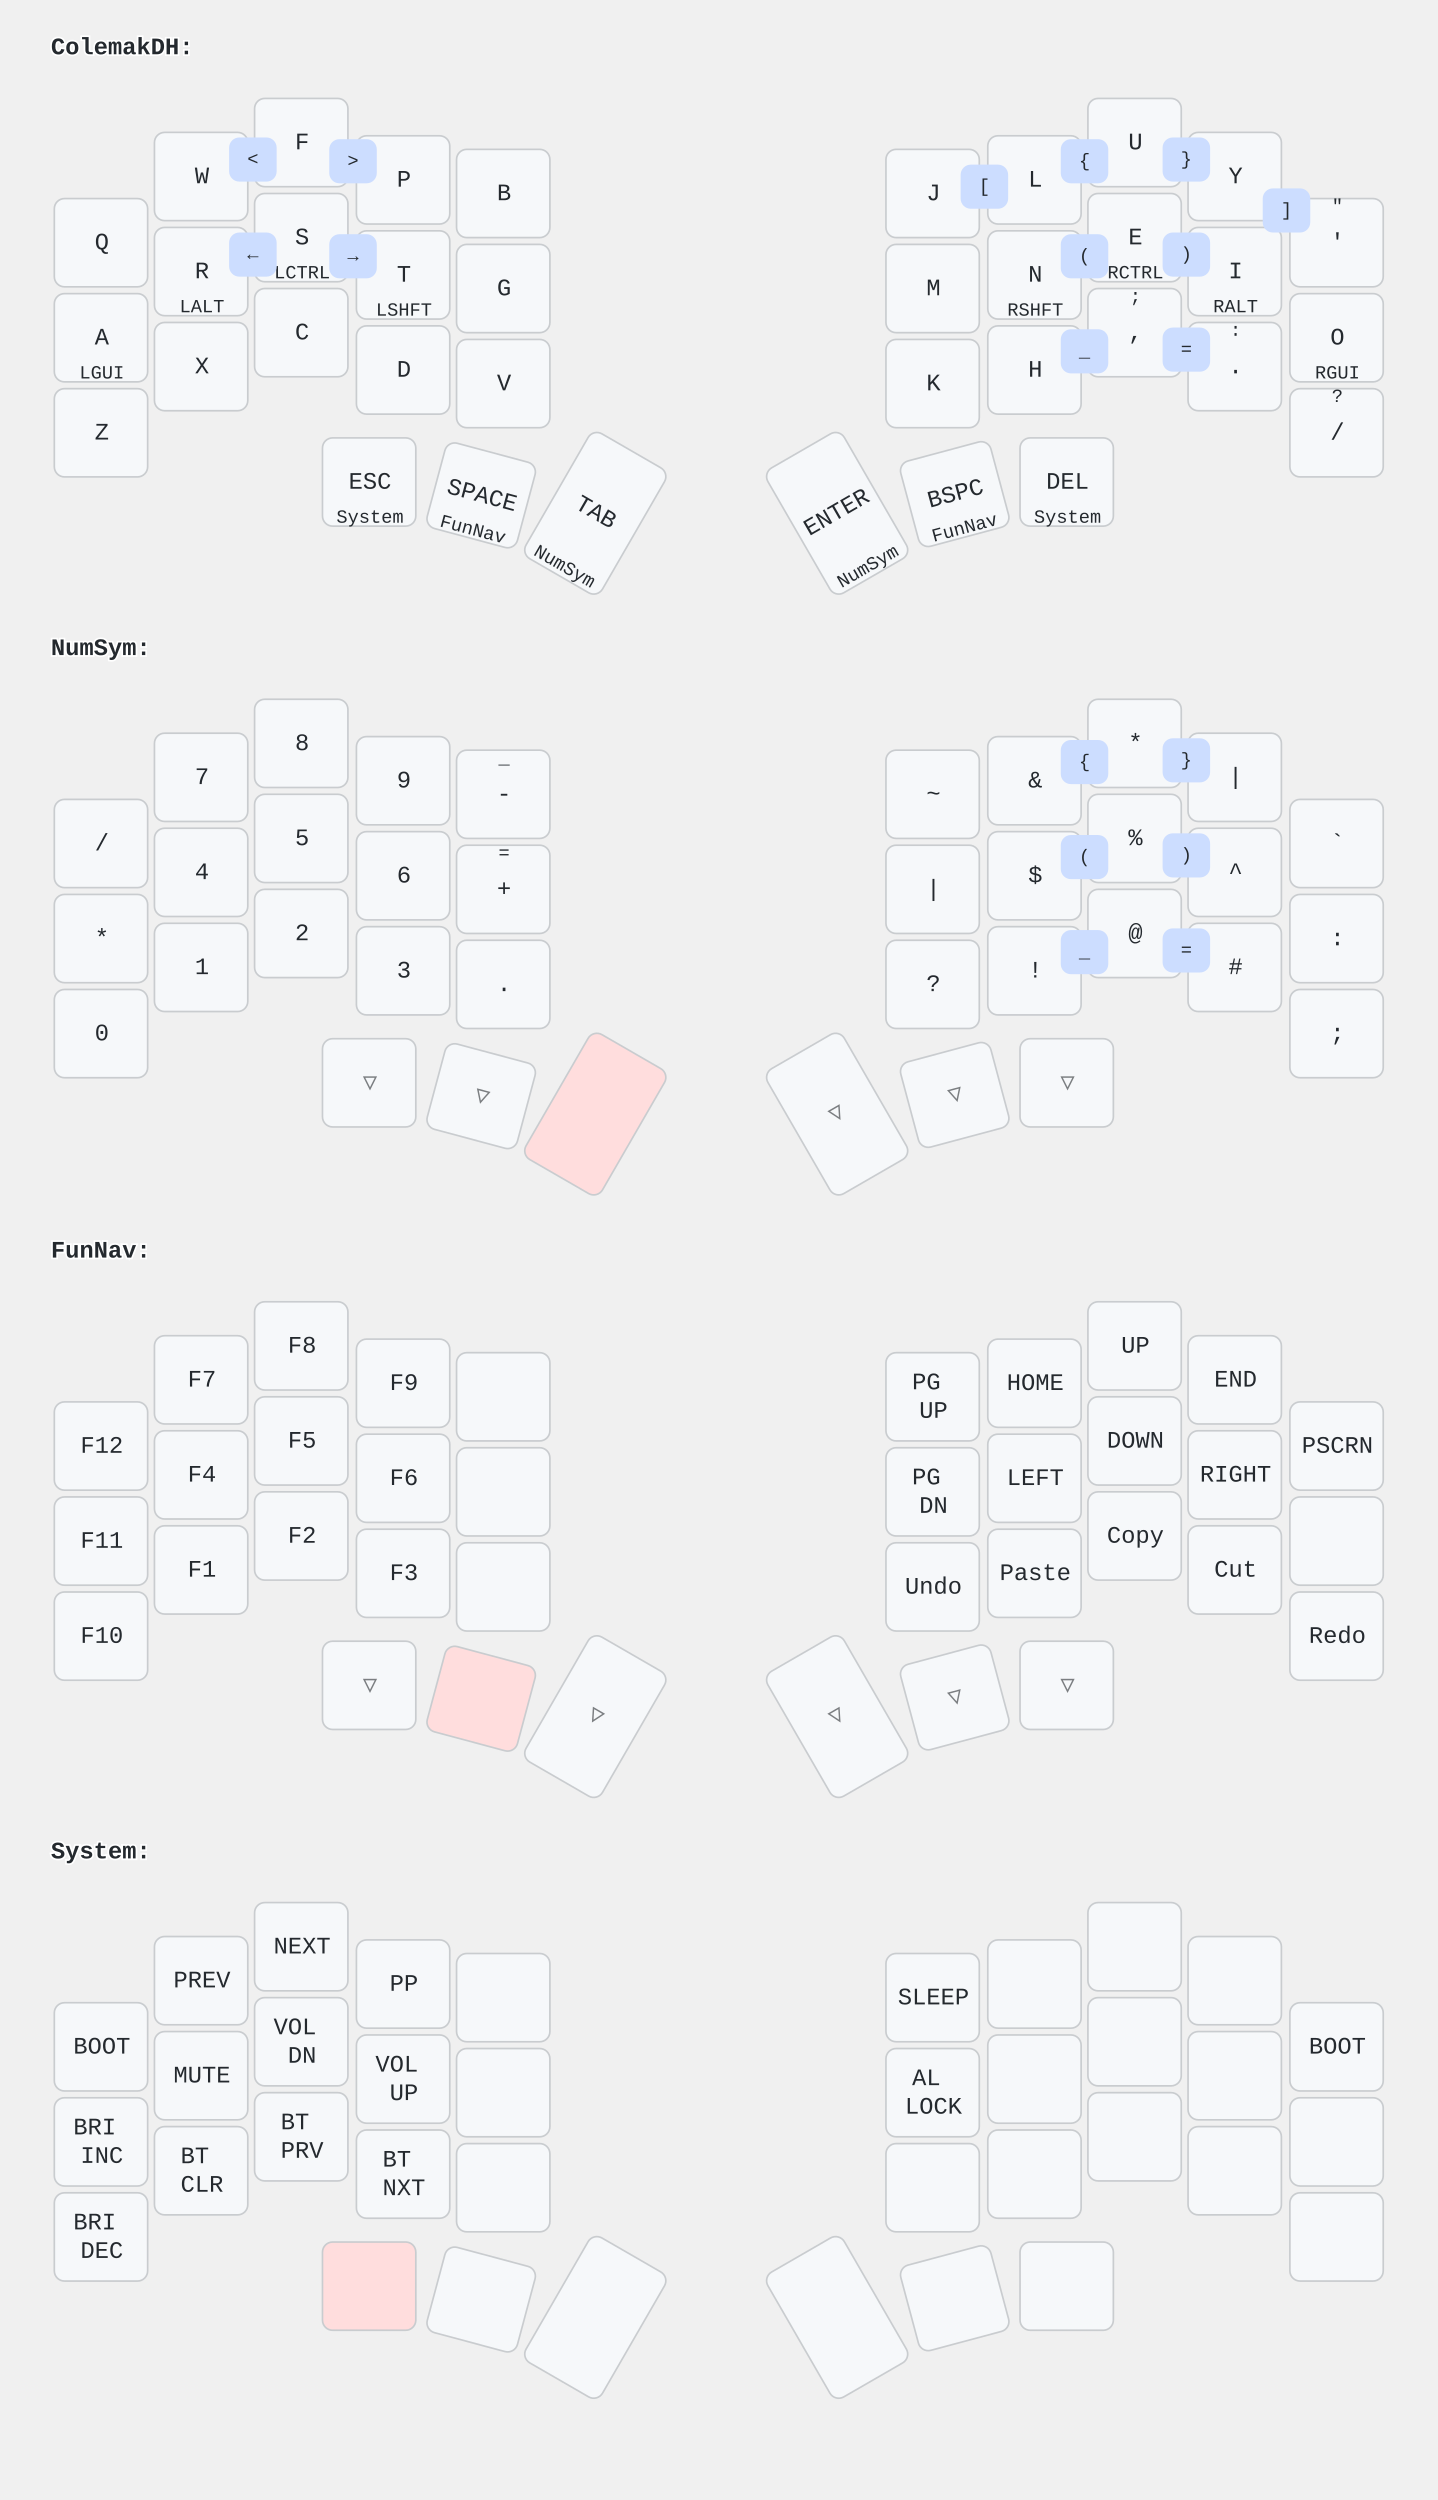
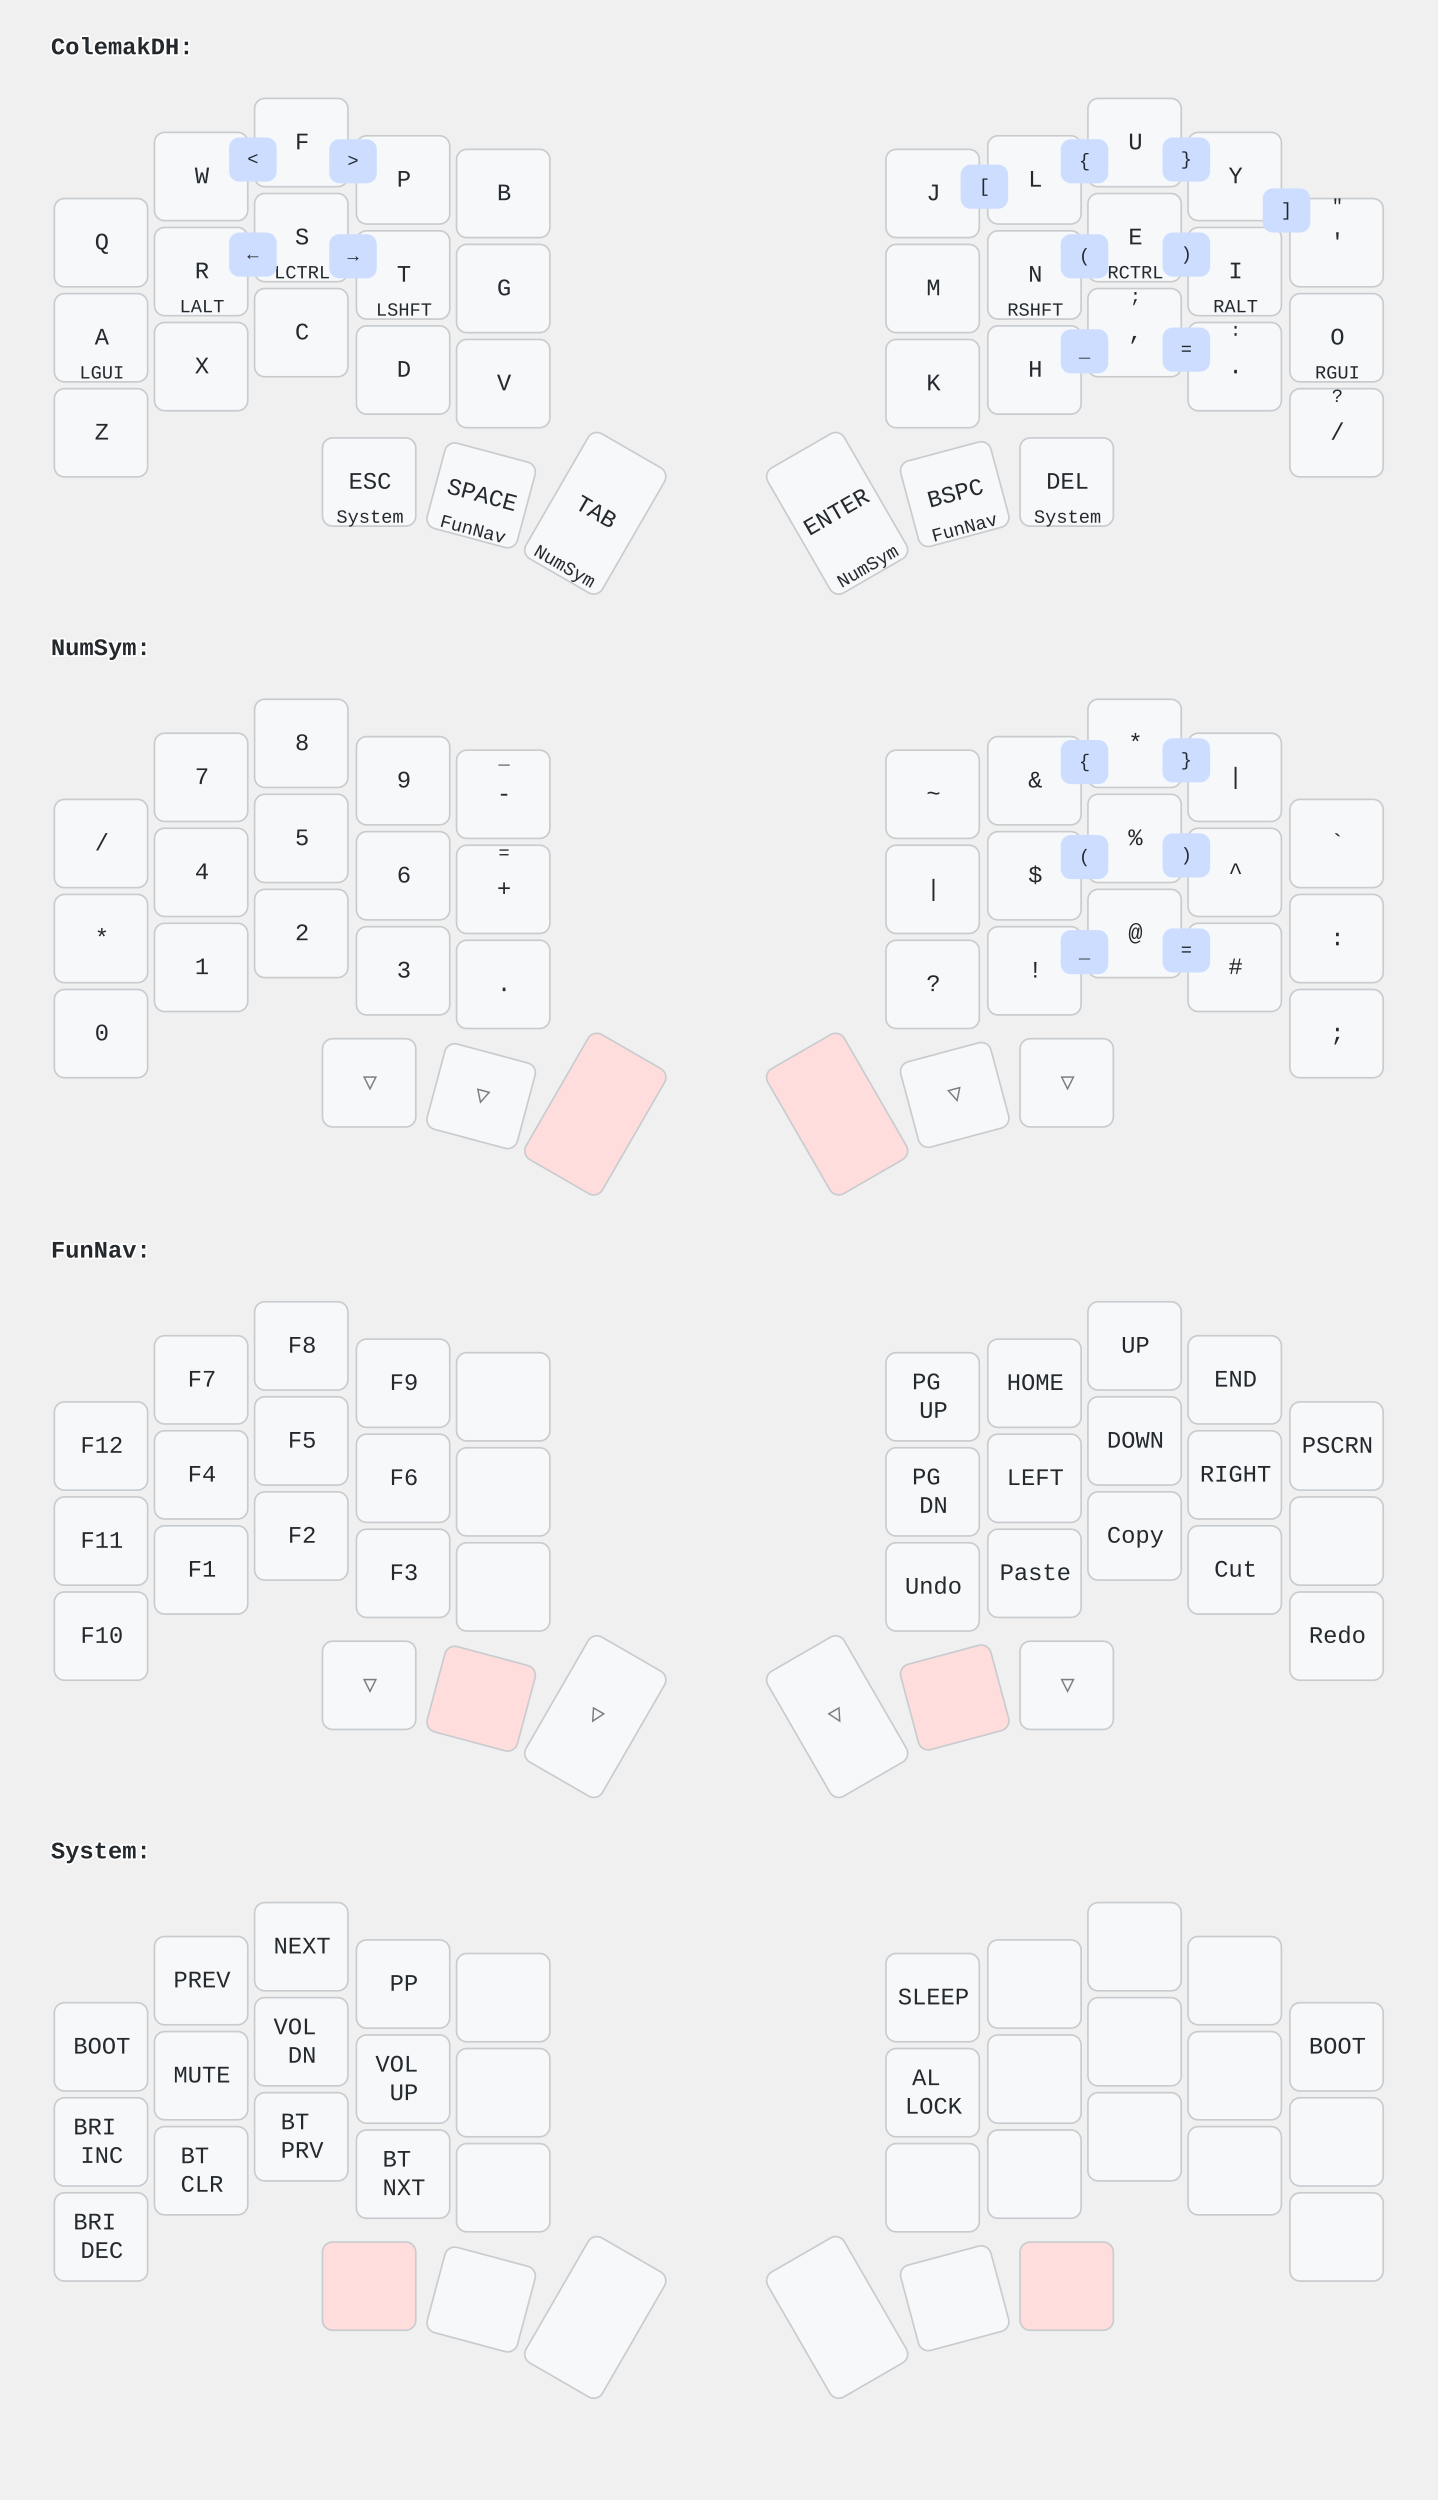
<svg xmlns="http://www.w3.org/2000/svg" width="847" height="1473" viewBox="0 0 847 1473" class="keymap">
  <style>/* inherit to force styles through use tags */
svg path {
    fill: inherit;
}

/* font and background color specifications */
svg.keymap {
    font-family: SFMono-Regular,Consolas,Liberation Mono,Menlo,monospace;
    font-size: 14px;
    font-kerning: normal;
    text-rendering: optimizeLegibility;
    fill: #24292e;
}

/* default key styling */
rect.key {
    fill: #f6f8fa;
    stroke: #c9cccf;
    stroke-width: 1;
}

/* default key side styling, only used is draw_key_sides is set */
rect.side {
    filter: brightness(90%);
}

/* color accent for combo boxes */
rect.combo, rect.combo-separate {
    fill: #cdf;
}

/* color accent for held keys */
rect.held, rect.combo.held {
    fill: #fdd;
}

/* color accent for ghost (optional) keys */
rect.ghost, rect.combo.ghost {
    stroke-dasharray: 4, 4;
    stroke-width: 2;
}

text {
    text-anchor: middle;
    dominant-baseline: middle;
}

/* styling for layer labels */
text.label {
    font-weight: bold;
    text-anchor: start;
    stroke: white;
    stroke-width: 2;
    paint-order: stroke;
}

/* styling for combo tap, and key hold/shifted label text */
text.combo, text.hold, text.shifted {
    font-size: 11px;
}

text.hold {
    text-anchor: middle;
    dominant-baseline: auto;
}

text.shifted {
    text-anchor: middle;
    dominant-baseline: hanging;
}

/* styling for hold/shifted label text in combo box */
text.combo.hold, text.combo.shifted {
    font-size: 8px;
}

/* lighter symbol for transparent keys */
text.trans {
    fill: #7b7e81;
}

/* styling for combo dendrons */
path.combo {
    stroke-width: 1;
    stroke: gray;
    fill: none;
}

/* Start Tabler Icons Cleanup */
/* cannot use height/width with glyphs */
.icon-tabler &gt; path {
    fill: inherit;
    stroke: inherit;
    stroke-width: 2;
}
/* hide tabler's default box */
.icon-tabler &gt; path[stroke="none"][fill="none"] {
    visibility: hidden;
}
/* End Tabler Icons Cleanup */

@media (prefers-color-scheme: dark) {
svg.keymap { fill: #d1d6db; }
rect.key { fill: #3f4750; }
rect.key, rect.combo { stroke: #60666c; }
rect.combo, rect.combo-separate { fill: #1f3d7a; }
rect.held, rect.combo.held { fill: #854747; }
text.label, text.footer { stroke: black; }
text.trans { fill: #7e8184; }
path.combo { stroke: #7f7f7f; }

}</style>
  <g transform="translate(30, 0)" class="layer-ColemakDH">
    <text x="0" y="28" class="label">ColemakDH:</text>
    <g transform="translate(0, 56)">
      <g transform="translate(30, 87)" class="key keypos-0">
        <rect rx="6" ry="6" x="-28" y="-26" width="55" height="52" class="key" />
        <text x="0" y="0" class="key tap">Q</text>
      </g>
      <g transform="translate(89, 48)" class="key keypos-1">
        <rect rx="6" ry="6" x="-28" y="-26" width="55" height="52" class="key" />
        <text x="0" y="0" class="key tap">W</text>
      </g>
      <g transform="translate(148, 28)" class="key keypos-2">
        <rect rx="6" ry="6" x="-28" y="-26" width="55" height="52" class="key" />
        <text x="0" y="0" class="key tap">F</text>
      </g>
      <g transform="translate(208, 50)" class="key keypos-3">
        <rect rx="6" ry="6" x="-28" y="-26" width="55" height="52" class="key" />
        <text x="0" y="0" class="key tap">P</text>
      </g>
      <g transform="translate(267, 58)" class="key keypos-4">
        <rect rx="6" ry="6" x="-28" y="-26" width="55" height="52" class="key" />
        <text x="0" y="0" class="key tap">B</text>
      </g>
      <g transform="translate(520, 58)" class="key keypos-5">
        <rect rx="6" ry="6" x="-28" y="-26" width="55" height="52" class="key" />
        <text x="0" y="0" class="key tap">J</text>
      </g>
      <g transform="translate(580, 50)" class="key keypos-6">
        <rect rx="6" ry="6" x="-28" y="-26" width="55" height="52" class="key" />
        <text x="0" y="0" class="key tap">L</text>
      </g>
      <g transform="translate(639, 28)" class="key keypos-7">
        <rect rx="6" ry="6" x="-28" y="-26" width="55" height="52" class="key" />
        <text x="0" y="0" class="key tap">U</text>
      </g>
      <g transform="translate(698, 48)" class="key keypos-8">
        <rect rx="6" ry="6" x="-28" y="-26" width="55" height="52" class="key" />
        <text x="0" y="0" class="key tap">Y</text>
      </g>
      <g transform="translate(758, 87)" class="key keypos-9">
        <rect rx="6" ry="6" x="-28" y="-26" width="55" height="52" class="key" />
        <text x="0" y="0" class="key tap">'</text>
        <text x="0" y="-24" class="key shifted">"</text>
      </g>
      <g transform="translate(30, 143)" class="key keypos-10">
        <rect rx="6" ry="6" x="-28" y="-26" width="55" height="52" class="key" />
        <text x="0" y="0" class="key tap">A</text>
        <text x="0" y="24" class="key hold">LGUI</text>
      </g>
      <g transform="translate(89, 104)" class="key keypos-11">
        <rect rx="6" ry="6" x="-28" y="-26" width="55" height="52" class="key" />
        <text x="0" y="0" class="key tap">R</text>
        <text x="0" y="24" class="key hold">LALT</text>
      </g>
      <g transform="translate(148, 84)" class="key keypos-12">
        <rect rx="6" ry="6" x="-28" y="-26" width="55" height="52" class="key" />
        <text x="0" y="0" class="key tap">S</text>
        <text x="0" y="24" class="key hold">LCTRL</text>
      </g>
      <g transform="translate(208, 106)" class="key keypos-13">
        <rect rx="6" ry="6" x="-28" y="-26" width="55" height="52" class="key" />
        <text x="0" y="0" class="key tap">T</text>
        <text x="0" y="24" class="key hold">LSHFT</text>
      </g>
      <g transform="translate(267, 114)" class="key keypos-14">
        <rect rx="6" ry="6" x="-28" y="-26" width="55" height="52" class="key" />
        <text x="0" y="0" class="key tap">G</text>
      </g>
      <g transform="translate(520, 114)" class="key keypos-15">
        <rect rx="6" ry="6" x="-28" y="-26" width="55" height="52" class="key" />
        <text x="0" y="0" class="key tap">M</text>
      </g>
      <g transform="translate(580, 106)" class="key keypos-16">
        <rect rx="6" ry="6" x="-28" y="-26" width="55" height="52" class="key" />
        <text x="0" y="0" class="key tap">N</text>
        <text x="0" y="24" class="key hold">RSHFT</text>
      </g>
      <g transform="translate(639, 84)" class="key keypos-17">
        <rect rx="6" ry="6" x="-28" y="-26" width="55" height="52" class="key" />
        <text x="0" y="0" class="key tap">E</text>
        <text x="0" y="24" class="key hold">RCTRL</text>
      </g>
      <g transform="translate(698, 104)" class="key keypos-18">
        <rect rx="6" ry="6" x="-28" y="-26" width="55" height="52" class="key" />
        <text x="0" y="0" class="key tap">I</text>
        <text x="0" y="24" class="key hold">RALT</text>
      </g>
      <g transform="translate(758, 143)" class="key keypos-19">
        <rect rx="6" ry="6" x="-28" y="-26" width="55" height="52" class="key" />
        <text x="0" y="0" class="key tap">O</text>
        <text x="0" y="24" class="key hold">RGUI</text>
      </g>
      <g transform="translate(30, 199)" class="key keypos-20">
        <rect rx="6" ry="6" x="-28" y="-26" width="55" height="52" class="key" />
        <text x="0" y="0" class="key tap">Z</text>
      </g>
      <g transform="translate(89, 160)" class="key keypos-21">
        <rect rx="6" ry="6" x="-28" y="-26" width="55" height="52" class="key" />
        <text x="0" y="0" class="key tap">X</text>
      </g>
      <g transform="translate(148, 140)" class="key keypos-22">
        <rect rx="6" ry="6" x="-28" y="-26" width="55" height="52" class="key" />
        <text x="0" y="0" class="key tap">C</text>
      </g>
      <g transform="translate(208, 162)" class="key keypos-23">
        <rect rx="6" ry="6" x="-28" y="-26" width="55" height="52" class="key" />
        <text x="0" y="0" class="key tap">D</text>
      </g>
      <g transform="translate(267, 170)" class="key keypos-24">
        <rect rx="6" ry="6" x="-28" y="-26" width="55" height="52" class="key" />
        <text x="0" y="0" class="key tap">V</text>
      </g>
      <g transform="translate(520, 170)" class="key keypos-25">
        <rect rx="6" ry="6" x="-28" y="-26" width="55" height="52" class="key" />
        <text x="0" y="0" class="key tap">K</text>
      </g>
      <g transform="translate(580, 162)" class="key keypos-26">
        <rect rx="6" ry="6" x="-28" y="-26" width="55" height="52" class="key" />
        <text x="0" y="0" class="key tap">H</text>
      </g>
      <g transform="translate(639, 140)" class="key keypos-27">
        <rect rx="6" ry="6" x="-28" y="-26" width="55" height="52" class="key" />
        <text x="0" y="0" class="key tap">,</text>
        <text x="0" y="-24" class="key shifted">;</text>
      </g>
      <g transform="translate(698, 160)" class="key keypos-28">
        <rect rx="6" ry="6" x="-28" y="-26" width="55" height="52" class="key" />
        <text x="0" y="0" class="key tap">.</text>
        <text x="0" y="-24" class="key shifted">:</text>
      </g>
      <g transform="translate(758, 199)" class="key keypos-29">
        <rect rx="6" ry="6" x="-28" y="-26" width="55" height="52" class="key" />
        <text x="0" y="0" class="key tap">/</text>
        <text x="0" y="-24" class="key shifted">?</text>
      </g>
      <g transform="translate(188, 228)" class="key keypos-30">
        <rect rx="6" ry="6" x="-28" y="-26" width="55" height="52" class="key" />
        <text x="0" y="0" class="key tap">ESC</text>
        <text x="0" y="24" class="key hold">System</text>
      </g>
      <g transform="translate(254, 236) rotate(15.0)" class="key keypos-31">
        <rect rx="6" ry="6" x="-28" y="-26" width="55" height="52" class="key" />
        <text x="0" y="0" class="key tap">SPACE</text>
        <text x="0" y="24" class="key hold">FunNav</text>
      </g>
      <g transform="translate(321, 246) rotate(30.0)" class="key keypos-32">
        <rect rx="6" ry="6" x="-26" y="-42" width="52" height="85" class="key" />
        <text x="0" y="0" class="key tap">TAB</text>
        <text x="0" y="40" class="key hold">NumSym</text>
      </g>
      <g transform="translate(463, 246) rotate(-30.0)" class="key keypos-33">
        <rect rx="6" ry="6" x="-26" y="-42" width="52" height="85" class="key" />
        <text x="0" y="0" class="key tap">ENTER</text>
        <text x="0" y="40" class="key hold">NumSym</text>
      </g>
      <g transform="translate(533, 235) rotate(-15.0)" class="key keypos-34">
        <rect rx="6" ry="6" x="-28" y="-26" width="55" height="52" class="key" />
        <text x="0" y="0" class="key tap">BSPC</text>
        <text x="0" y="24" class="key hold">FunNav</text>
      </g>
      <g transform="translate(599, 228)" class="key keypos-35">
        <rect rx="6" ry="6" x="-28" y="-26" width="55" height="52" class="key" />
        <text x="0" y="0" class="key tap">DEL</text>
        <text x="0" y="24" class="key hold">System</text>
      </g>
      <g class="combo combopos-0">
        <rect rx="6" ry="6" x="595" y="26" width="28" height="26" class="combo" />
        <text x="609" y="39" class="combo tap">{</text>
      </g>
      <g class="combo combopos-1">
        <rect rx="6" ry="6" x="655" y="25" width="28" height="26" class="combo" />
        <text x="669" y="38" class="combo tap">}</text>
      </g>
      <g class="combo combopos-2">
        <rect rx="6" ry="6" x="536" y="41" width="28" height="26" class="combo" />
        <text x="550" y="54" class="combo tap">[</text>
      </g>
      <g class="combo combopos-3">
        <rect rx="6" ry="6" x="714" y="55" width="28" height="26" class="combo" />
        <text x="728" y="68" class="combo tap">]</text>
      </g>
      <g class="combo combopos-4">
        <rect rx="6" ry="6" x="595" y="82" width="28" height="26" class="combo" />
        <text x="609" y="95" class="combo tap">(</text>
      </g>
      <g class="combo combopos-5">
        <rect rx="6" ry="6" x="655" y="81" width="28" height="26" class="combo" />
        <text x="669" y="94" class="combo tap">)</text>
      </g>
      <g class="combo combopos-6">
        <rect rx="6" ry="6" x="105" y="25" width="28" height="26" class="combo" />
        <text x="119" y="38" class="combo tap">&lt;</text>
      </g>
      <g class="combo combopos-7">
        <rect rx="6" ry="6" x="164" y="26" width="28" height="26" class="combo" />
        <text x="178" y="39" class="combo tap">&gt;</text>
      </g>
      <g class="combo combopos-8">
        <rect rx="6" ry="6" x="595" y="138" width="28" height="26" class="combo" />
        <text x="609" y="151" class="combo tap">_</text>
      </g>
      <g class="combo combopos-9">
        <rect rx="6" ry="6" x="655" y="137" width="28" height="26" class="combo" />
        <text x="669" y="150" class="combo tap">=</text>
      </g>
      <g class="combo combopos-10">
        <rect rx="6" ry="6" x="105" y="81" width="28" height="26" class="combo" />
        <text x="119" y="94" class="combo tap">←</text>
      </g>
      <g class="combo combopos-11">
        <rect rx="6" ry="6" x="164" y="82" width="28" height="26" class="combo" />
        <text x="178" y="95" class="combo tap">→</text>
      </g>
    </g>
  </g>
  <g transform="translate(30, 354)" class="layer-NumSym">
    <text x="0" y="28" class="label">NumSym:</text>
    <g transform="translate(0, 56)">
      <g transform="translate(30, 87)" class="key keypos-0">
        <rect rx="6" ry="6" x="-28" y="-26" width="55" height="52" class="key" />
        <text x="0" y="0" class="key tap">/</text>
      </g>
      <g transform="translate(89, 48)" class="key keypos-1">
        <rect rx="6" ry="6" x="-28" y="-26" width="55" height="52" class="key" />
        <text x="0" y="0" class="key tap">7</text>
      </g>
      <g transform="translate(148, 28)" class="key keypos-2">
        <rect rx="6" ry="6" x="-28" y="-26" width="55" height="52" class="key" />
        <text x="0" y="0" class="key tap">8</text>
      </g>
      <g transform="translate(208, 50)" class="key keypos-3">
        <rect rx="6" ry="6" x="-28" y="-26" width="55" height="52" class="key" />
        <text x="0" y="0" class="key tap">9</text>
      </g>
      <g transform="translate(267, 58)" class="key keypos-4">
        <rect rx="6" ry="6" x="-28" y="-26" width="55" height="52" class="key" />
        <text x="0" y="0" class="key tap">-</text>
        <text x="0" y="-24" class="key shifted">_</text>
      </g>
      <g transform="translate(520, 58)" class="key keypos-5">
        <rect rx="6" ry="6" x="-28" y="-26" width="55" height="52" class="key" />
        <text x="0" y="0" class="key tap">~</text>
      </g>
      <g transform="translate(580, 50)" class="key keypos-6">
        <rect rx="6" ry="6" x="-28" y="-26" width="55" height="52" class="key" />
        <text x="0" y="0" class="key tap">&amp;</text>
      </g>
      <g transform="translate(639, 28)" class="key keypos-7">
        <rect rx="6" ry="6" x="-28" y="-26" width="55" height="52" class="key" />
        <text x="0" y="0" class="key tap">*</text>
      </g>
      <g transform="translate(698, 48)" class="key keypos-8">
        <rect rx="6" ry="6" x="-28" y="-26" width="55" height="52" class="key" />
        <text x="0" y="0" class="key tap">|</text>
      </g>
      <g transform="translate(758, 87)" class="key keypos-9">
        <rect rx="6" ry="6" x="-28" y="-26" width="55" height="52" class="key" />
        <text x="0" y="0" class="key tap">`</text>
      </g>
      <g transform="translate(30, 143)" class="key keypos-10">
        <rect rx="6" ry="6" x="-28" y="-26" width="55" height="52" class="key" />
        <text x="0" y="0" class="key tap">*</text>
      </g>
      <g transform="translate(89, 104)" class="key keypos-11">
        <rect rx="6" ry="6" x="-28" y="-26" width="55" height="52" class="key" />
        <text x="0" y="0" class="key tap">4</text>
      </g>
      <g transform="translate(148, 84)" class="key keypos-12">
        <rect rx="6" ry="6" x="-28" y="-26" width="55" height="52" class="key" />
        <text x="0" y="0" class="key tap">5</text>
      </g>
      <g transform="translate(208, 106)" class="key keypos-13">
        <rect rx="6" ry="6" x="-28" y="-26" width="55" height="52" class="key" />
        <text x="0" y="0" class="key tap">6</text>
      </g>
      <g transform="translate(267, 114)" class="key keypos-14">
        <rect rx="6" ry="6" x="-28" y="-26" width="55" height="52" class="key" />
        <text x="0" y="0" class="key tap">+</text>
        <text x="0" y="-24" class="key shifted">=</text>
      </g>
      <g transform="translate(520, 114)" class="key keypos-15">
        <rect rx="6" ry="6" x="-28" y="-26" width="55" height="52" class="key" />
        <text x="0" y="0" class="key tap">|</text>
      </g>
      <g transform="translate(580, 106)" class="key keypos-16">
        <rect rx="6" ry="6" x="-28" y="-26" width="55" height="52" class="key" />
        <text x="0" y="0" class="key tap">$</text>
      </g>
      <g transform="translate(639, 84)" class="key keypos-17">
        <rect rx="6" ry="6" x="-28" y="-26" width="55" height="52" class="key" />
        <text x="0" y="0" class="key tap">%</text>
      </g>
      <g transform="translate(698, 104)" class="key keypos-18">
        <rect rx="6" ry="6" x="-28" y="-26" width="55" height="52" class="key" />
        <text x="0" y="0" class="key tap">^</text>
      </g>
      <g transform="translate(758, 143)" class="key keypos-19">
        <rect rx="6" ry="6" x="-28" y="-26" width="55" height="52" class="key" />
        <text x="0" y="0" class="key tap">:</text>
      </g>
      <g transform="translate(30, 199)" class="key keypos-20">
        <rect rx="6" ry="6" x="-28" y="-26" width="55" height="52" class="key" />
        <text x="0" y="0" class="key tap">0</text>
      </g>
      <g transform="translate(89, 160)" class="key keypos-21">
        <rect rx="6" ry="6" x="-28" y="-26" width="55" height="52" class="key" />
        <text x="0" y="0" class="key tap">1</text>
      </g>
      <g transform="translate(148, 140)" class="key keypos-22">
        <rect rx="6" ry="6" x="-28" y="-26" width="55" height="52" class="key" />
        <text x="0" y="0" class="key tap">2</text>
      </g>
      <g transform="translate(208, 162)" class="key keypos-23">
        <rect rx="6" ry="6" x="-28" y="-26" width="55" height="52" class="key" />
        <text x="0" y="0" class="key tap">3</text>
      </g>
      <g transform="translate(267, 170)" class="key keypos-24">
        <rect rx="6" ry="6" x="-28" y="-26" width="55" height="52" class="key" />
        <text x="0" y="0" class="key tap">.</text>
      </g>
      <g transform="translate(520, 170)" class="key keypos-25">
        <rect rx="6" ry="6" x="-28" y="-26" width="55" height="52" class="key" />
        <text x="0" y="0" class="key tap">?</text>
      </g>
      <g transform="translate(580, 162)" class="key keypos-26">
        <rect rx="6" ry="6" x="-28" y="-26" width="55" height="52" class="key" />
        <text x="0" y="0" class="key tap">!</text>
      </g>
      <g transform="translate(639, 140)" class="key keypos-27">
        <rect rx="6" ry="6" x="-28" y="-26" width="55" height="52" class="key" />
        <text x="0" y="0" class="key tap">@</text>
      </g>
      <g transform="translate(698, 160)" class="key keypos-28">
        <rect rx="6" ry="6" x="-28" y="-26" width="55" height="52" class="key" />
        <text x="0" y="0" class="key tap">#</text>
      </g>
      <g transform="translate(758, 199)" class="key keypos-29">
        <rect rx="6" ry="6" x="-28" y="-26" width="55" height="52" class="key" />
        <text x="0" y="0" class="key tap">;</text>
      </g>
      <g transform="translate(188, 228)" class="key trans keypos-30">
        <rect rx="6" ry="6" x="-28" y="-26" width="55" height="52" class="key trans" />
        <text x="0" y="0" class="key trans tap">▽</text>
      </g>
      <g transform="translate(254, 236) rotate(15.0)" class="key trans keypos-31">
        <rect rx="6" ry="6" x="-28" y="-26" width="55" height="52" class="key trans" />
        <text x="0" y="0" class="key trans tap">▽</text>
      </g>
      <g transform="translate(321, 246) rotate(30.0)" class="key held keypos-32">
        <rect rx="6" ry="6" x="-26" y="-42" width="52" height="85" class="key held" />
      </g>
-       <g transform="translate(463, 246) rotate(-30.0)" class="key trans keypos-33">
-         <rect rx="6" ry="6" x="-26" y="-42" width="52" height="85" class="key trans" />
-         <text x="0" y="0" class="key trans tap">▽</text>
+       <g transform="translate(463, 246) rotate(-30.0)" class="key held keypos-33">
+         <rect rx="6" ry="6" x="-26" y="-42" width="52" height="85" class="key held" />
      </g>
      <g transform="translate(533, 235) rotate(-15.0)" class="key trans keypos-34">
        <rect rx="6" ry="6" x="-28" y="-26" width="55" height="52" class="key trans" />
        <text x="0" y="0" class="key trans tap">▽</text>
      </g>
      <g transform="translate(599, 228)" class="key trans keypos-35">
        <rect rx="6" ry="6" x="-28" y="-26" width="55" height="52" class="key trans" />
        <text x="0" y="0" class="key trans tap">▽</text>
      </g>
      <g class="combo combopos-0">
        <rect rx="6" ry="6" x="595" y="26" width="28" height="26" class="combo" />
        <text x="609" y="39" class="combo tap">{</text>
      </g>
      <g class="combo combopos-1">
        <rect rx="6" ry="6" x="655" y="25" width="28" height="26" class="combo" />
        <text x="669" y="38" class="combo tap">}</text>
      </g>
      <g class="combo combopos-2">
        <rect rx="6" ry="6" x="595" y="82" width="28" height="26" class="combo" />
        <text x="609" y="95" class="combo tap">(</text>
      </g>
      <g class="combo combopos-3">
        <rect rx="6" ry="6" x="655" y="81" width="28" height="26" class="combo" />
        <text x="669" y="94" class="combo tap">)</text>
      </g>
      <g class="combo combopos-4">
        <rect rx="6" ry="6" x="595" y="138" width="28" height="26" class="combo" />
        <text x="609" y="151" class="combo tap">_</text>
      </g>
      <g class="combo combopos-5">
        <rect rx="6" ry="6" x="655" y="137" width="28" height="26" class="combo" />
        <text x="669" y="150" class="combo tap">=</text>
      </g>
    </g>
  </g>
  <g transform="translate(30, 709)" class="layer-FunNav">
    <text x="0" y="28" class="label">FunNav:</text>
    <g transform="translate(0, 56)">
      <g transform="translate(30, 87)" class="key keypos-0">
        <rect rx="6" ry="6" x="-28" y="-26" width="55" height="52" class="key" />
        <text x="0" y="0" class="key tap">F12</text>
      </g>
      <g transform="translate(89, 48)" class="key keypos-1">
        <rect rx="6" ry="6" x="-28" y="-26" width="55" height="52" class="key" />
        <text x="0" y="0" class="key tap">F7</text>
      </g>
      <g transform="translate(148, 28)" class="key keypos-2">
        <rect rx="6" ry="6" x="-28" y="-26" width="55" height="52" class="key" />
        <text x="0" y="0" class="key tap">F8</text>
      </g>
      <g transform="translate(208, 50)" class="key keypos-3">
        <rect rx="6" ry="6" x="-28" y="-26" width="55" height="52" class="key" />
        <text x="0" y="0" class="key tap">F9</text>
      </g>
      <g transform="translate(267, 58)" class="key keypos-4">
        <rect rx="6" ry="6" x="-28" y="-26" width="55" height="52" class="key" />
      </g>
      <g transform="translate(520, 58)" class="key keypos-5">
        <rect rx="6" ry="6" x="-28" y="-26" width="55" height="52" class="key" />
        <text x="0" y="0" class="key tap">
          <tspan x="0" dy="-0.6em">PG</tspan>
          <tspan x="0" dy="1.2em">UP</tspan>
        </text>
      </g>
      <g transform="translate(580, 50)" class="key keypos-6">
        <rect rx="6" ry="6" x="-28" y="-26" width="55" height="52" class="key" />
        <text x="0" y="0" class="key tap">HOME</text>
      </g>
      <g transform="translate(639, 28)" class="key keypos-7">
        <rect rx="6" ry="6" x="-28" y="-26" width="55" height="52" class="key" />
        <text x="0" y="0" class="key tap">UP</text>
      </g>
      <g transform="translate(698, 48)" class="key keypos-8">
        <rect rx="6" ry="6" x="-28" y="-26" width="55" height="52" class="key" />
        <text x="0" y="0" class="key tap">END</text>
      </g>
      <g transform="translate(758, 87)" class="key keypos-9">
        <rect rx="6" ry="6" x="-28" y="-26" width="55" height="52" class="key" />
        <text x="0" y="0" class="key tap">PSCRN</text>
      </g>
      <g transform="translate(30, 143)" class="key keypos-10">
        <rect rx="6" ry="6" x="-28" y="-26" width="55" height="52" class="key" />
        <text x="0" y="0" class="key tap">F11</text>
      </g>
      <g transform="translate(89, 104)" class="key keypos-11">
        <rect rx="6" ry="6" x="-28" y="-26" width="55" height="52" class="key" />
        <text x="0" y="0" class="key tap">F4</text>
      </g>
      <g transform="translate(148, 84)" class="key keypos-12">
        <rect rx="6" ry="6" x="-28" y="-26" width="55" height="52" class="key" />
        <text x="0" y="0" class="key tap">F5</text>
      </g>
      <g transform="translate(208, 106)" class="key keypos-13">
        <rect rx="6" ry="6" x="-28" y="-26" width="55" height="52" class="key" />
        <text x="0" y="0" class="key tap">F6</text>
      </g>
      <g transform="translate(267, 114)" class="key keypos-14">
        <rect rx="6" ry="6" x="-28" y="-26" width="55" height="52" class="key" />
      </g>
      <g transform="translate(520, 114)" class="key keypos-15">
        <rect rx="6" ry="6" x="-28" y="-26" width="55" height="52" class="key" />
        <text x="0" y="0" class="key tap">
          <tspan x="0" dy="-0.6em">PG</tspan>
          <tspan x="0" dy="1.2em">DN</tspan>
        </text>
      </g>
      <g transform="translate(580, 106)" class="key keypos-16">
        <rect rx="6" ry="6" x="-28" y="-26" width="55" height="52" class="key" />
        <text x="0" y="0" class="key tap">LEFT</text>
      </g>
      <g transform="translate(639, 84)" class="key keypos-17">
        <rect rx="6" ry="6" x="-28" y="-26" width="55" height="52" class="key" />
        <text x="0" y="0" class="key tap">DOWN</text>
      </g>
      <g transform="translate(698, 104)" class="key keypos-18">
        <rect rx="6" ry="6" x="-28" y="-26" width="55" height="52" class="key" />
        <text x="0" y="0" class="key tap">RIGHT</text>
      </g>
      <g transform="translate(758, 143)" class="key keypos-19">
        <rect rx="6" ry="6" x="-28" y="-26" width="55" height="52" class="key" />
      </g>
      <g transform="translate(30, 199)" class="key keypos-20">
        <rect rx="6" ry="6" x="-28" y="-26" width="55" height="52" class="key" />
        <text x="0" y="0" class="key tap">F10</text>
      </g>
      <g transform="translate(89, 160)" class="key keypos-21">
        <rect rx="6" ry="6" x="-28" y="-26" width="55" height="52" class="key" />
        <text x="0" y="0" class="key tap">F1</text>
      </g>
      <g transform="translate(148, 140)" class="key keypos-22">
        <rect rx="6" ry="6" x="-28" y="-26" width="55" height="52" class="key" />
        <text x="0" y="0" class="key tap">F2</text>
      </g>
      <g transform="translate(208, 162)" class="key keypos-23">
        <rect rx="6" ry="6" x="-28" y="-26" width="55" height="52" class="key" />
        <text x="0" y="0" class="key tap">F3</text>
      </g>
      <g transform="translate(267, 170)" class="key keypos-24">
        <rect rx="6" ry="6" x="-28" y="-26" width="55" height="52" class="key" />
      </g>
      <g transform="translate(520, 170)" class="key keypos-25">
        <rect rx="6" ry="6" x="-28" y="-26" width="55" height="52" class="key" />
        <text x="0" y="0" class="key tap">Undo</text>
      </g>
      <g transform="translate(580, 162)" class="key keypos-26">
        <rect rx="6" ry="6" x="-28" y="-26" width="55" height="52" class="key" />
        <text x="0" y="0" class="key tap">Paste</text>
      </g>
      <g transform="translate(639, 140)" class="key keypos-27">
        <rect rx="6" ry="6" x="-28" y="-26" width="55" height="52" class="key" />
        <text x="0" y="0" class="key tap">Copy</text>
      </g>
      <g transform="translate(698, 160)" class="key keypos-28">
        <rect rx="6" ry="6" x="-28" y="-26" width="55" height="52" class="key" />
        <text x="0" y="0" class="key tap">Cut</text>
      </g>
      <g transform="translate(758, 199)" class="key keypos-29">
        <rect rx="6" ry="6" x="-28" y="-26" width="55" height="52" class="key" />
        <text x="0" y="0" class="key tap">Redo</text>
      </g>
      <g transform="translate(188, 228)" class="key trans keypos-30">
        <rect rx="6" ry="6" x="-28" y="-26" width="55" height="52" class="key trans" />
        <text x="0" y="0" class="key trans tap">▽</text>
      </g>
      <g transform="translate(254, 236) rotate(15.0)" class="key held keypos-31">
        <rect rx="6" ry="6" x="-28" y="-26" width="55" height="52" class="key held" />
      </g>
      <g transform="translate(321, 246) rotate(30.0)" class="key trans keypos-32">
        <rect rx="6" ry="6" x="-26" y="-42" width="52" height="85" class="key trans" />
        <text x="0" y="0" class="key trans tap">▽</text>
      </g>
      <g transform="translate(463, 246) rotate(-30.0)" class="key trans keypos-33">
        <rect rx="6" ry="6" x="-26" y="-42" width="52" height="85" class="key trans" />
        <text x="0" y="0" class="key trans tap">▽</text>
      </g>
-       <g transform="translate(533, 235) rotate(-15.0)" class="key trans keypos-34">
-         <rect rx="6" ry="6" x="-28" y="-26" width="55" height="52" class="key trans" />
-         <text x="0" y="0" class="key trans tap">▽</text>
+       <g transform="translate(533, 235) rotate(-15.0)" class="key held keypos-34">
+         <rect rx="6" ry="6" x="-28" y="-26" width="55" height="52" class="key held" />
      </g>
      <g transform="translate(599, 228)" class="key trans keypos-35">
        <rect rx="6" ry="6" x="-28" y="-26" width="55" height="52" class="key trans" />
        <text x="0" y="0" class="key trans tap">▽</text>
      </g>
    </g>
  </g>
  <g transform="translate(30, 1063)" class="layer-System">
    <text x="0" y="28" class="label">System:</text>
    <g transform="translate(0, 56)">
      <g transform="translate(30, 87)" class="key keypos-0">
        <rect rx="6" ry="6" x="-28" y="-26" width="55" height="52" class="key" />
        <text x="0" y="0" class="key tap">BOOT</text>
      </g>
      <g transform="translate(89, 48)" class="key keypos-1">
        <rect rx="6" ry="6" x="-28" y="-26" width="55" height="52" class="key" />
        <text x="0" y="0" class="key tap">PREV</text>
      </g>
      <g transform="translate(148, 28)" class="key keypos-2">
        <rect rx="6" ry="6" x="-28" y="-26" width="55" height="52" class="key" />
        <text x="0" y="0" class="key tap">NEXT</text>
      </g>
      <g transform="translate(208, 50)" class="key keypos-3">
        <rect rx="6" ry="6" x="-28" y="-26" width="55" height="52" class="key" />
        <text x="0" y="0" class="key tap">PP</text>
      </g>
      <g transform="translate(267, 58)" class="key keypos-4">
        <rect rx="6" ry="6" x="-28" y="-26" width="55" height="52" class="key" />
      </g>
      <g transform="translate(520, 58)" class="key keypos-5">
        <rect rx="6" ry="6" x="-28" y="-26" width="55" height="52" class="key" />
        <text x="0" y="0" class="key tap">SLEEP</text>
      </g>
      <g transform="translate(580, 50)" class="key keypos-6">
        <rect rx="6" ry="6" x="-28" y="-26" width="55" height="52" class="key" />
      </g>
      <g transform="translate(639, 28)" class="key keypos-7">
        <rect rx="6" ry="6" x="-28" y="-26" width="55" height="52" class="key" />
      </g>
      <g transform="translate(698, 48)" class="key keypos-8">
        <rect rx="6" ry="6" x="-28" y="-26" width="55" height="52" class="key" />
      </g>
      <g transform="translate(758, 87)" class="key keypos-9">
        <rect rx="6" ry="6" x="-28" y="-26" width="55" height="52" class="key" />
        <text x="0" y="0" class="key tap">BOOT</text>
      </g>
      <g transform="translate(30, 143)" class="key keypos-10">
        <rect rx="6" ry="6" x="-28" y="-26" width="55" height="52" class="key" />
        <text x="0" y="0" class="key tap">
          <tspan x="0" dy="-0.6em">BRI</tspan>
          <tspan x="0" dy="1.2em">INC</tspan>
        </text>
      </g>
      <g transform="translate(89, 104)" class="key keypos-11">
        <rect rx="6" ry="6" x="-28" y="-26" width="55" height="52" class="key" />
        <text x="0" y="0" class="key tap">MUTE</text>
      </g>
      <g transform="translate(148, 84)" class="key keypos-12">
        <rect rx="6" ry="6" x="-28" y="-26" width="55" height="52" class="key" />
        <text x="0" y="0" class="key tap">
          <tspan x="0" dy="-0.6em">VOL</tspan>
          <tspan x="0" dy="1.2em">DN</tspan>
        </text>
      </g>
      <g transform="translate(208, 106)" class="key keypos-13">
        <rect rx="6" ry="6" x="-28" y="-26" width="55" height="52" class="key" />
        <text x="0" y="0" class="key tap">
          <tspan x="0" dy="-0.6em">VOL</tspan>
          <tspan x="0" dy="1.2em">UP</tspan>
        </text>
      </g>
      <g transform="translate(267, 114)" class="key keypos-14">
        <rect rx="6" ry="6" x="-28" y="-26" width="55" height="52" class="key" />
      </g>
      <g transform="translate(520, 114)" class="key keypos-15">
        <rect rx="6" ry="6" x="-28" y="-26" width="55" height="52" class="key" />
        <text x="0" y="0" class="key tap">
          <tspan x="0" dy="-0.6em">AL</tspan>
          <tspan x="0" dy="1.2em">LOCK</tspan>
        </text>
      </g>
      <g transform="translate(580, 106)" class="key keypos-16">
        <rect rx="6" ry="6" x="-28" y="-26" width="55" height="52" class="key" />
      </g>
      <g transform="translate(639, 84)" class="key keypos-17">
        <rect rx="6" ry="6" x="-28" y="-26" width="55" height="52" class="key" />
      </g>
      <g transform="translate(698, 104)" class="key keypos-18">
        <rect rx="6" ry="6" x="-28" y="-26" width="55" height="52" class="key" />
      </g>
      <g transform="translate(758, 143)" class="key keypos-19">
        <rect rx="6" ry="6" x="-28" y="-26" width="55" height="52" class="key" />
      </g>
      <g transform="translate(30, 199)" class="key keypos-20">
        <rect rx="6" ry="6" x="-28" y="-26" width="55" height="52" class="key" />
        <text x="0" y="0" class="key tap">
          <tspan x="0" dy="-0.6em">BRI</tspan>
          <tspan x="0" dy="1.2em">DEC</tspan>
        </text>
      </g>
      <g transform="translate(89, 160)" class="key keypos-21">
        <rect rx="6" ry="6" x="-28" y="-26" width="55" height="52" class="key" />
        <text x="0" y="0" class="key tap">
          <tspan x="0" dy="-0.6em">BT</tspan>
          <tspan x="0" dy="1.2em">CLR</tspan>
        </text>
      </g>
      <g transform="translate(148, 140)" class="key keypos-22">
        <rect rx="6" ry="6" x="-28" y="-26" width="55" height="52" class="key" />
        <text x="0" y="0" class="key tap">
          <tspan x="0" dy="-0.6em">BT</tspan>
          <tspan x="0" dy="1.2em">PRV</tspan>
        </text>
      </g>
      <g transform="translate(208, 162)" class="key keypos-23">
        <rect rx="6" ry="6" x="-28" y="-26" width="55" height="52" class="key" />
        <text x="0" y="0" class="key tap">
          <tspan x="0" dy="-0.6em">BT</tspan>
          <tspan x="0" dy="1.2em">NXT</tspan>
        </text>
      </g>
      <g transform="translate(267, 170)" class="key keypos-24">
        <rect rx="6" ry="6" x="-28" y="-26" width="55" height="52" class="key" />
      </g>
      <g transform="translate(520, 170)" class="key keypos-25">
        <rect rx="6" ry="6" x="-28" y="-26" width="55" height="52" class="key" />
      </g>
      <g transform="translate(580, 162)" class="key keypos-26">
        <rect rx="6" ry="6" x="-28" y="-26" width="55" height="52" class="key" />
      </g>
      <g transform="translate(639, 140)" class="key keypos-27">
        <rect rx="6" ry="6" x="-28" y="-26" width="55" height="52" class="key" />
      </g>
      <g transform="translate(698, 160)" class="key keypos-28">
        <rect rx="6" ry="6" x="-28" y="-26" width="55" height="52" class="key" />
      </g>
      <g transform="translate(758, 199)" class="key keypos-29">
        <rect rx="6" ry="6" x="-28" y="-26" width="55" height="52" class="key" />
      </g>
      <g transform="translate(188, 228)" class="key held keypos-30">
        <rect rx="6" ry="6" x="-28" y="-26" width="55" height="52" class="key held" />
      </g>
      <g transform="translate(254, 236) rotate(15.0)" class="key keypos-31">
        <rect rx="6" ry="6" x="-28" y="-26" width="55" height="52" class="key" />
      </g>
      <g transform="translate(321, 246) rotate(30.0)" class="key keypos-32">
        <rect rx="6" ry="6" x="-26" y="-42" width="52" height="85" class="key" />
      </g>
      <g transform="translate(463, 246) rotate(-30.0)" class="key keypos-33">
        <rect rx="6" ry="6" x="-26" y="-42" width="52" height="85" class="key" />
      </g>
      <g transform="translate(533, 235) rotate(-15.0)" class="key keypos-34">
        <rect rx="6" ry="6" x="-28" y="-26" width="55" height="52" class="key" />
      </g>
-       <g transform="translate(599, 228)" class="key keypos-35">
-         <rect rx="6" ry="6" x="-28" y="-26" width="55" height="52" class="key" />
+       <g transform="translate(599, 228)" class="key held keypos-35">
+         <rect rx="6" ry="6" x="-28" y="-26" width="55" height="52" class="key held" />
      </g>
    </g>
  </g>
</svg>
